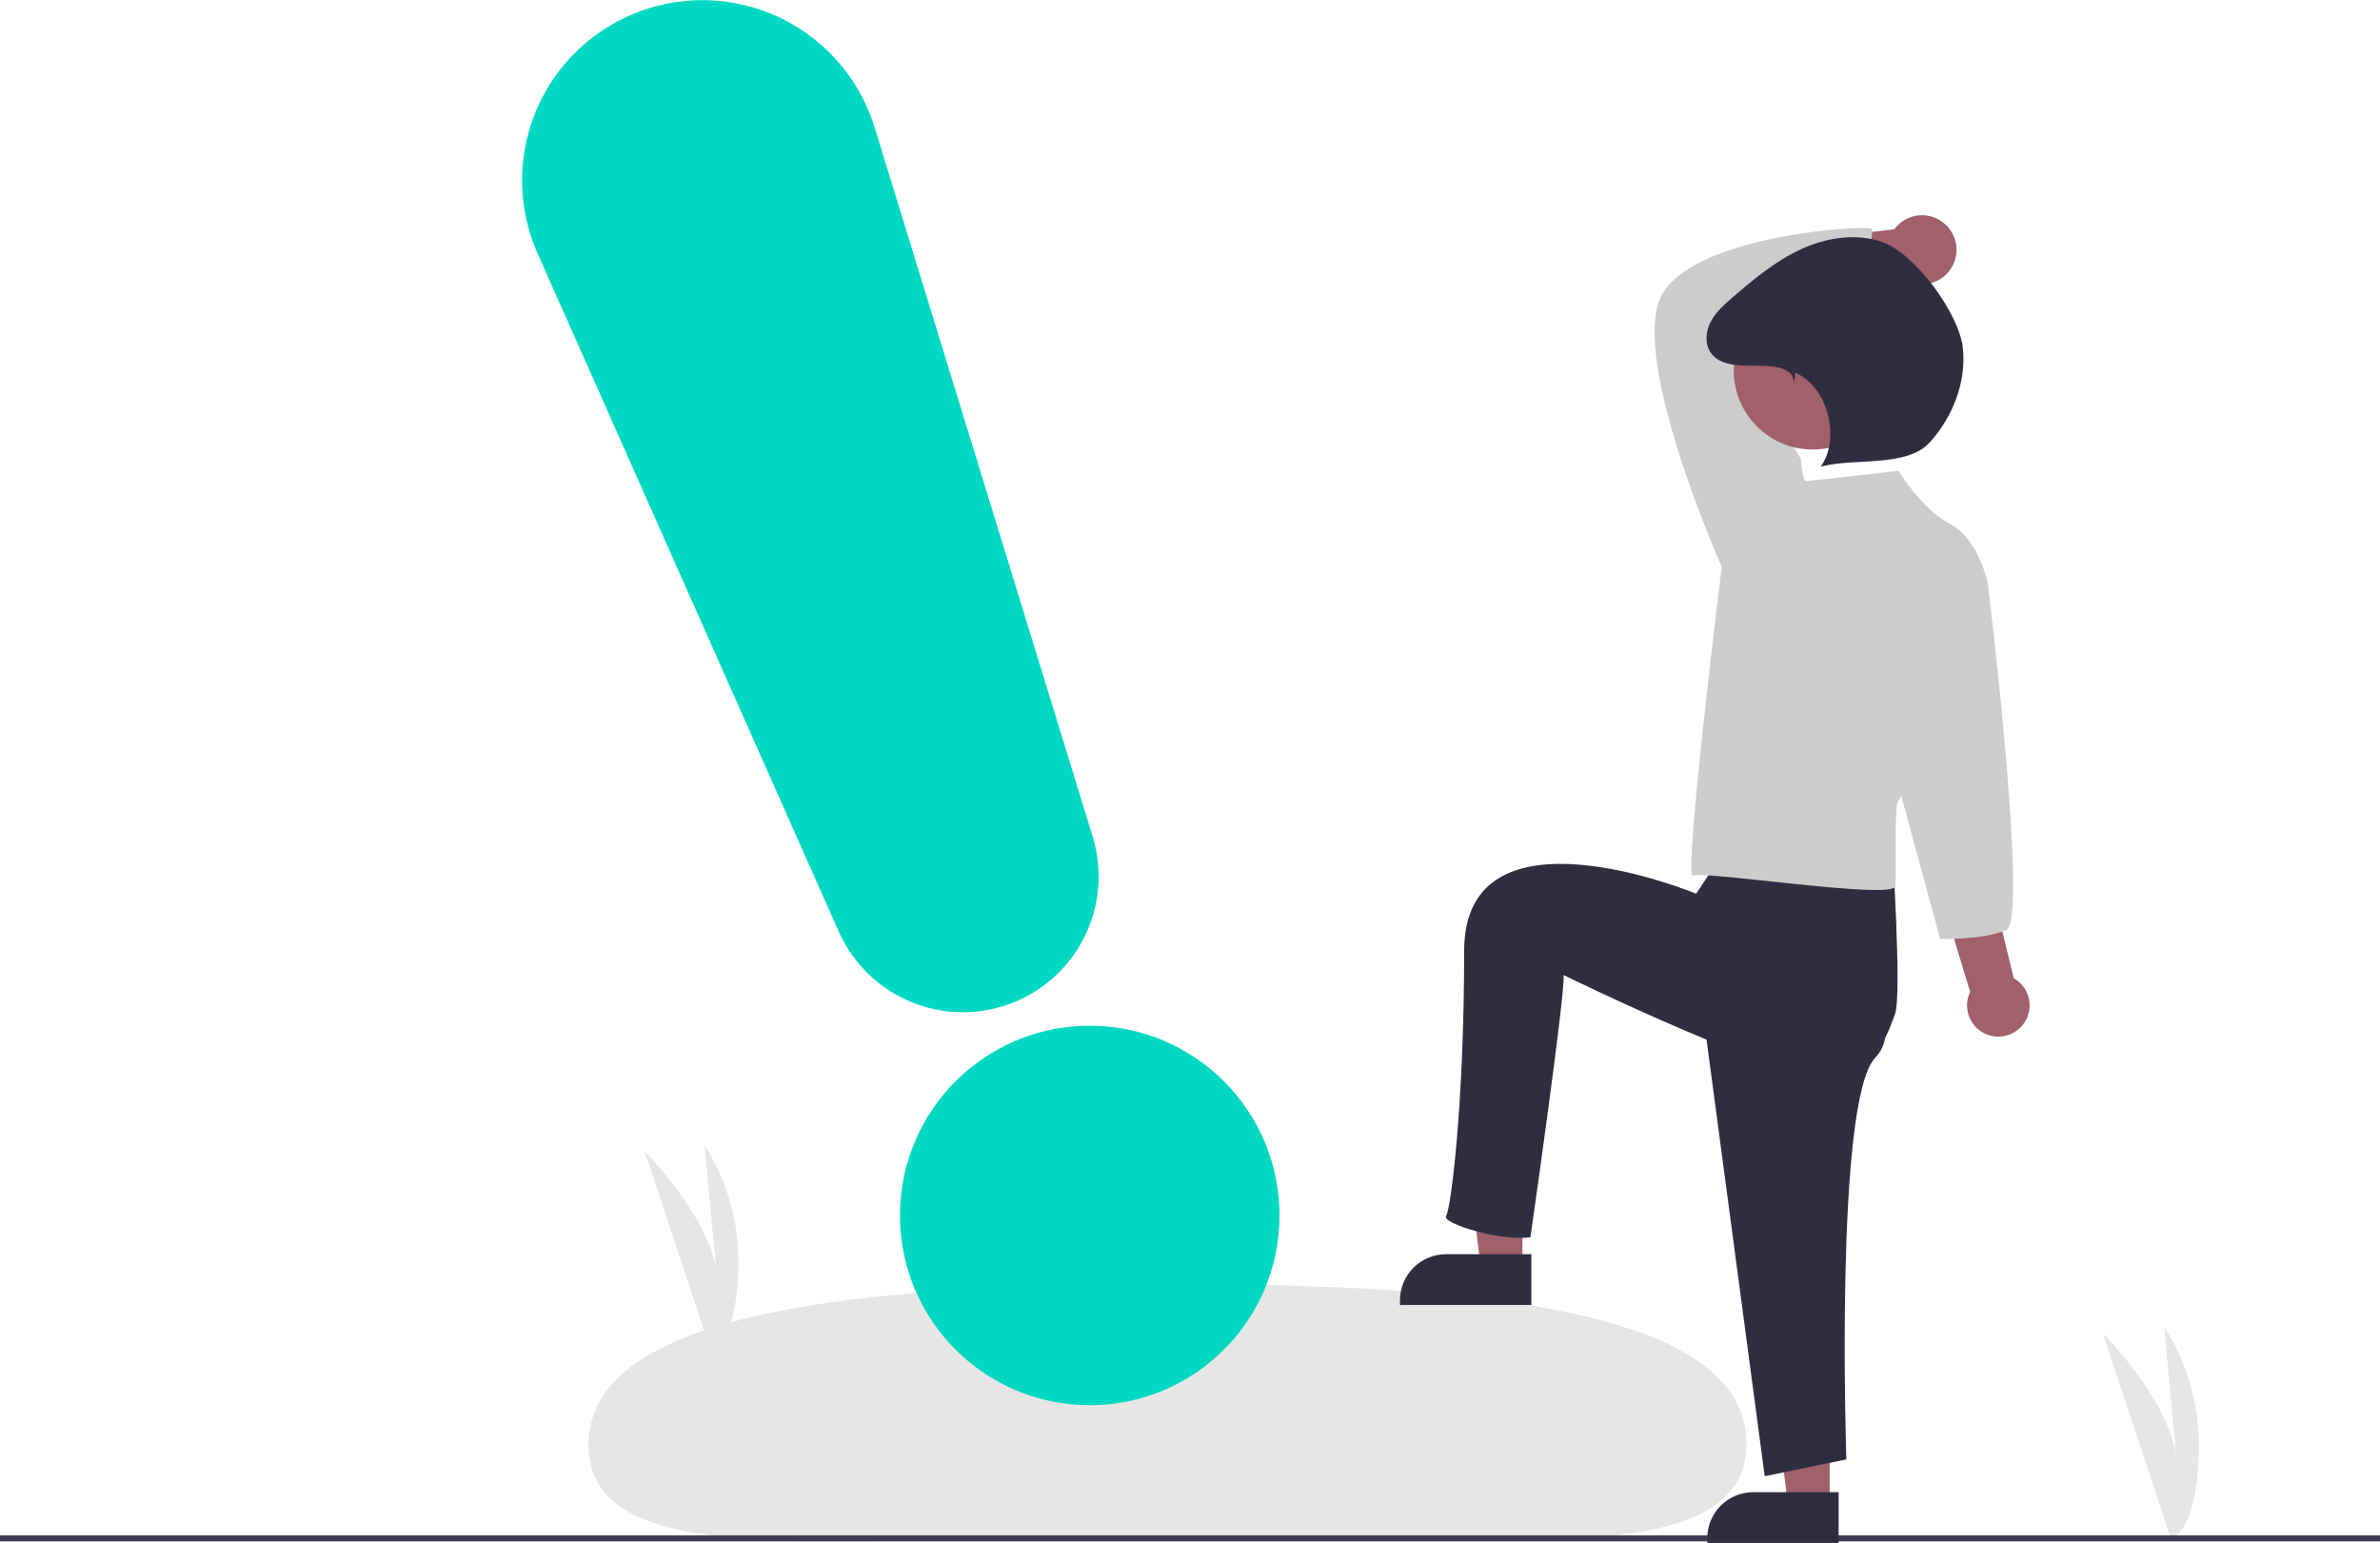
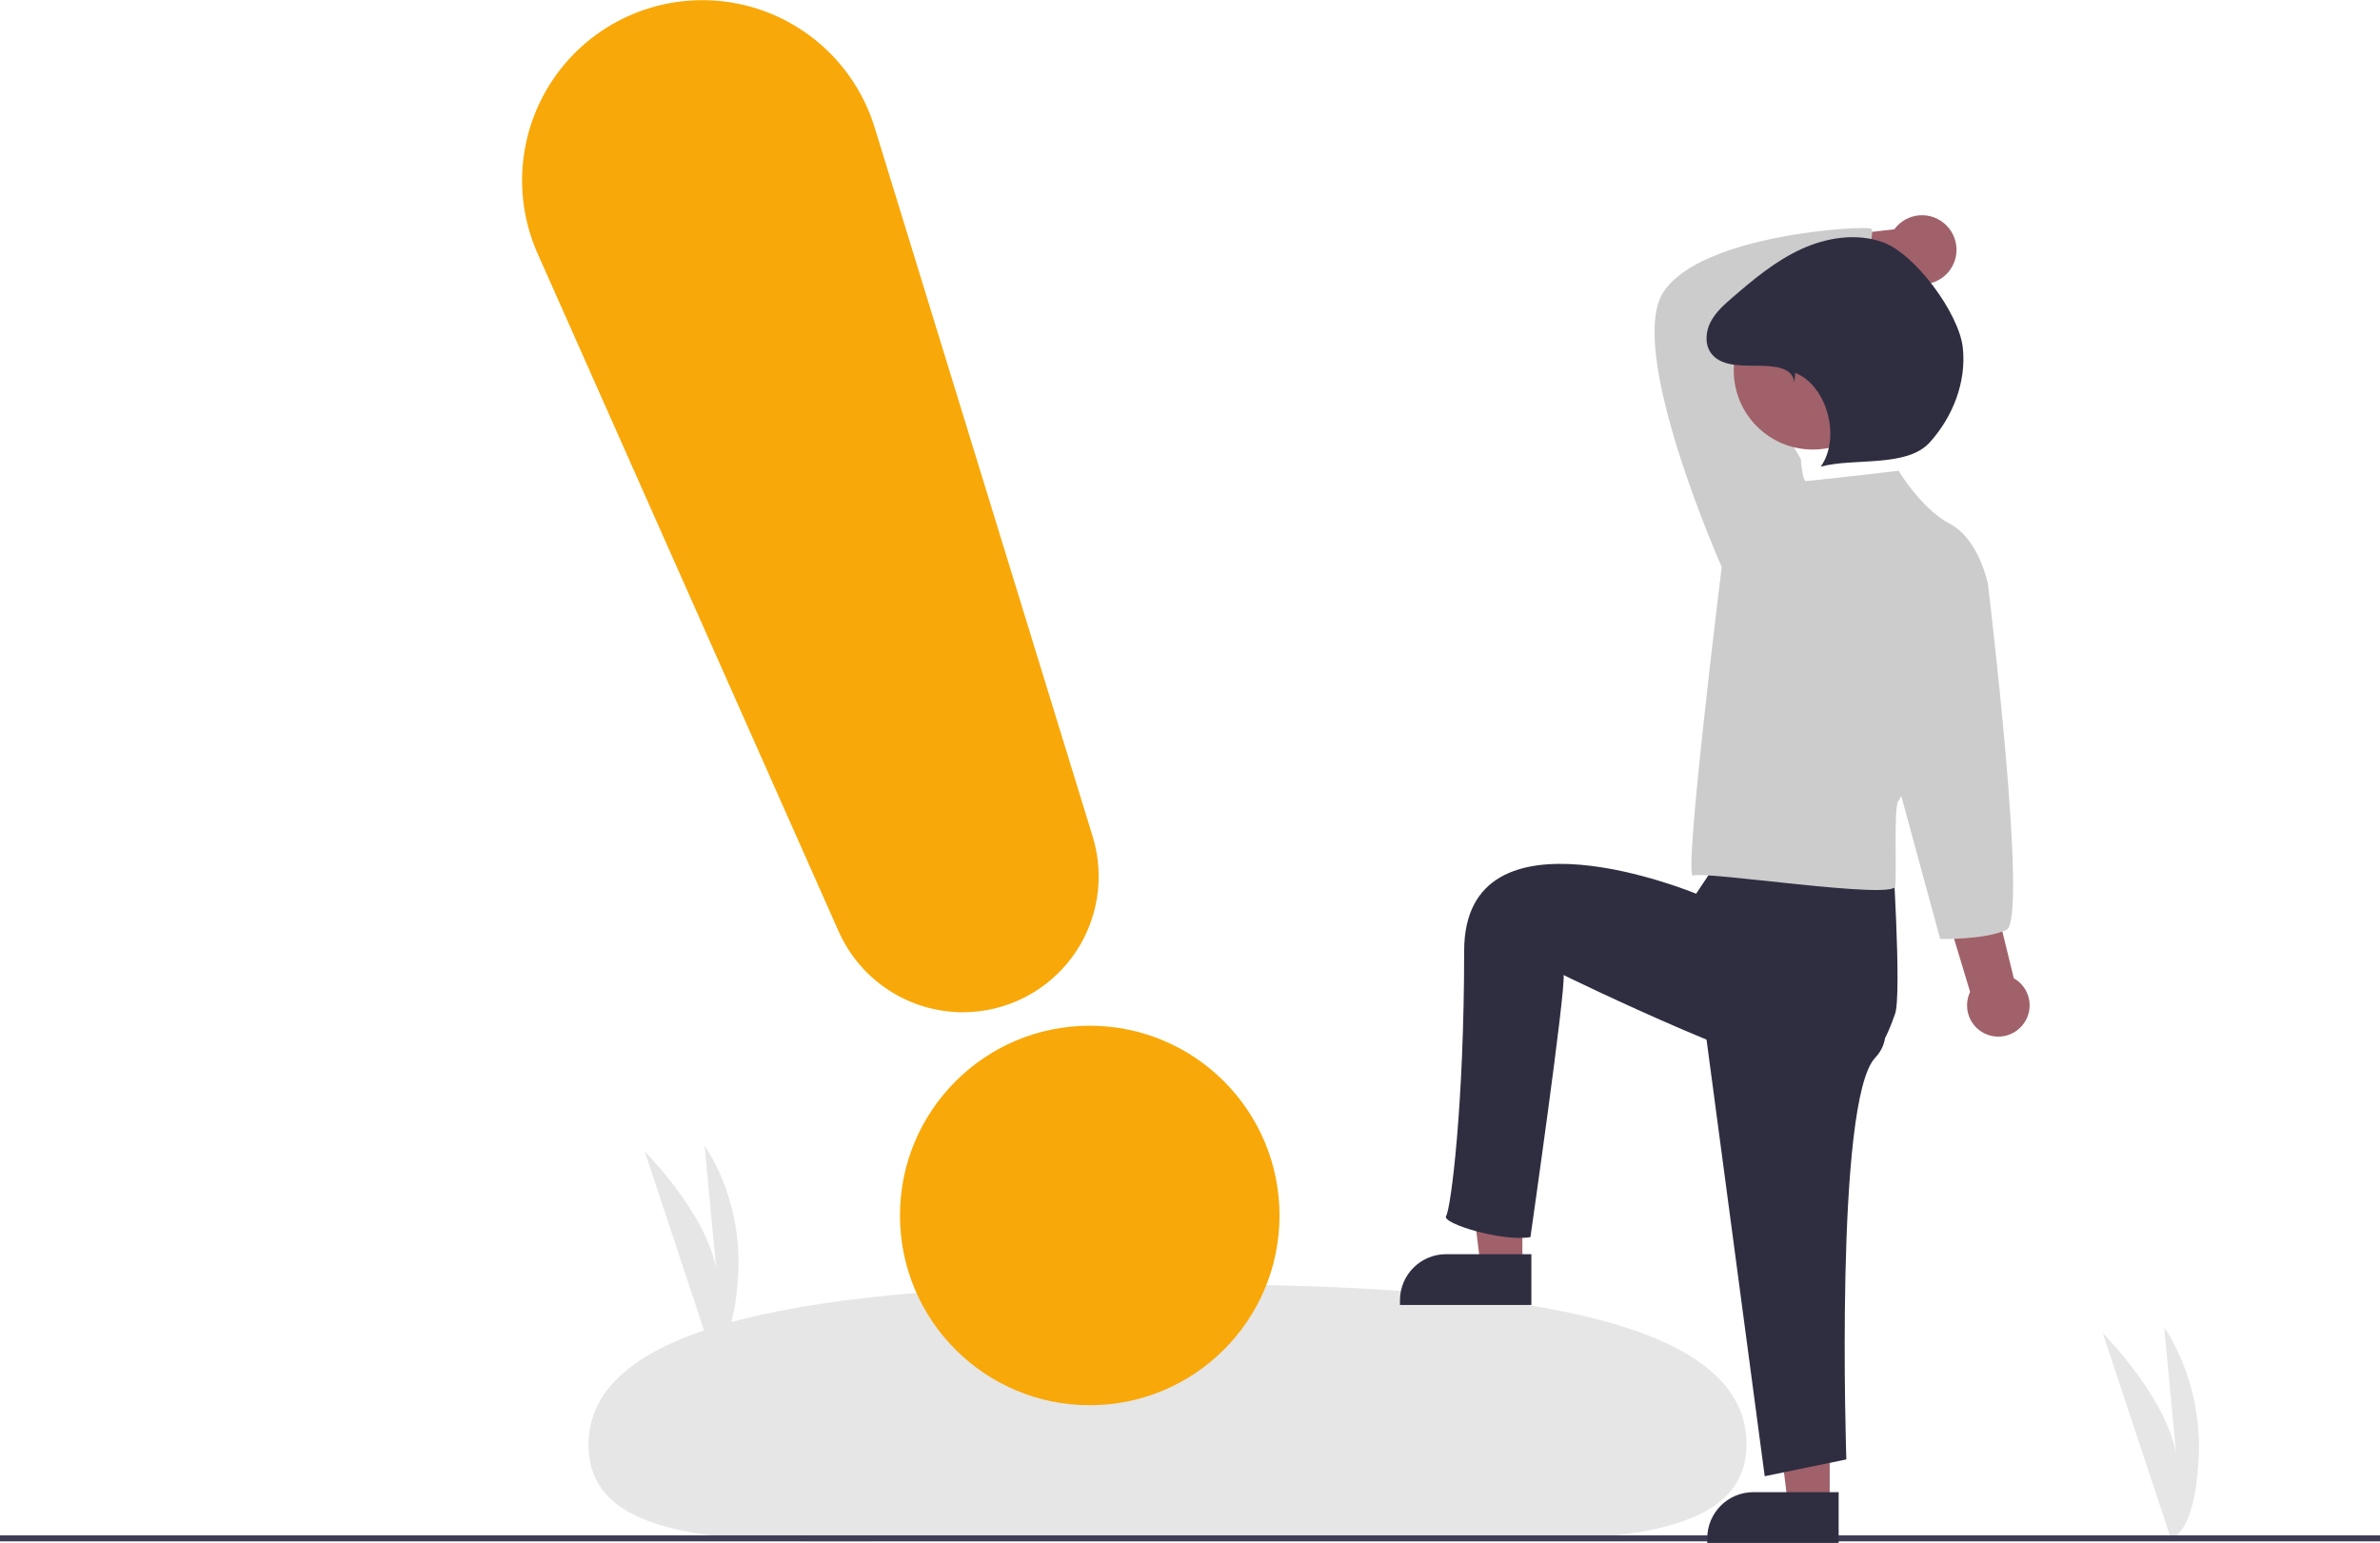
<svg xmlns="http://www.w3.org/2000/svg" data-name="Layer 1" width="790" height="512.208" viewBox="0 0 790 512.208">
  <path d="M925.563,704.589,903,636.498s24.818,24.818,24.818,45.182l-4.455-47.091s12.727,17.182,11.455,43.273S925.563,704.589,925.563,704.589Z" transform="translate(-205 -193.896)" fill="#e6e6e6" />
  <path d="M441.021,642.589,419,576.135s24.222,24.222,24.222,44.096l-4.347-45.959s12.421,16.769,11.179,42.232S441.021,642.589,441.021,642.589Z" transform="translate(-205 -193.896)" fill="#e6e6e6" />
  <path d="M784.726,673.255c.038,43.715-86.665,30.268-192.809,30.36s-191.536,13.687-191.573-30.028,86.633-53.297,192.777-53.389S784.688,629.54,784.726,673.255Z" transform="translate(-205 -193.896)" fill="#e6e6e6" />
  <rect y="509.693" width="790" height="2" fill="#3f3d56" />
  <polygon points="505.336 420.322 491.459 420.322 484.855 366.797 505.336 366.797 505.336 420.322" fill="#a0616a" />
  <path d="M480.006,416.357H508.31a0,0,0,0,1,0,0V433.208a0,0,0,0,1,0,0H464.697a0,0,0,0,1,0,0v-1.541A15.309,15.309,0,0,1,480.006,416.357Z" fill="#2f2e41" />
  <polygon points="607.336 499.322 593.459 499.322 586.855 445.797 607.336 445.797 607.336 499.322" fill="#a0616a" />
  <path d="M582.006,495.357H610.31a0,0,0,0,1,0,0V512.208a0,0,0,0,1,0,0H566.697a0,0,0,0,1,0,0v-1.541A15.309,15.309,0,0,1,582.006,495.357Z" fill="#2f2e41" />
  <path d="M876.345,534.205A10.316,10.316,0,0,0,873.449,518.654l-32.23-131.293L820.611,396.228l38.335,126.949a10.372,10.372,0,0,0,17.398,11.028Z" transform="translate(-205 -193.896)" fill="#a0616a" />
  <path d="M851.208,268.86a11.382,11.382,0,0,0-17.415,1.152l-49.885,5.727,7.589,19.241,45.368-8.491a11.444,11.444,0,0,0,14.344-17.63Z" transform="translate(-205 -193.896)" fill="#a0616a" />
  <path d="M769,520.589l21.768,163.374,27.093-5.578s-3.984-118.982,9.562-133.325S810,505.589,810,505.589Z" transform="translate(-205 -193.896)" fill="#2f2e41" />
  <path d="M778,475.589l-10,15s-77-31.999-77,19-4.406,85.609-6,88,18.438,8.594,28,7c0,0,11.797-82.219,11-87,0,0,75.534,37.033,89.877,33.846S831.609,536.964,834,530.589s-1-57-1-57l-47.81-14.59Z" transform="translate(-205 -193.896)" fill="#2f2e41" />
  <path d="M779.349,385.529l-2.85-3.42s-31.924-71.828-19.382-91.21,67.268-22.233,68.978-21.092-4.085,15.943-.094,22.784c0,0-42.394,9.191-45.244,10.331s21.966,43.274,21.966,43.274l-2.85,25.653Z" transform="translate(-205 -193.896)" fill="#ccc" />
  <path d="M835.215,350.185S805.572,353.605,804.432,353.605s-1.71-7.411-1.71-7.411l-26.223,35.914S763.58,486.299,767,484.589s66.505,8.112,67.075,3.551-.57-27.363,1.14-28.503,29.643-71.828,29.643-71.828-2.85-14.822-12.541-19.952S835.215,350.185,835.215,350.185Z" transform="translate(-205 -193.896)" fill="#ccc" />
  <path d="M855.738,378.118l9.121,9.691S878.411,499.169,871,502.589s-22,3-22,3l-14.355-52.793Z" transform="translate(-205 -193.896)" fill="#ccc" />
  <circle cx="601.73" cy="122.998" r="26.239" fill="#a0616a" />
  <path d="M800.573,320.988c-.354-5.444-7.223-5.631-12.679-5.683s-11.978.143-15.065-4.355c-2.04-2.973-1.65-7.1.035-10.288s4.458-5.639,7.185-7.997c7.041-6.089,14.298-12.129,22.752-16.027s18.36-5.472,27.128-2.344c10.77,3.843,25.329,23.626,26.587,34.992s-3.285,22.953-10.942,31.446-25.182,5.066-36.211,8.088c6.705-9.49,2.285-26.733-8.456-31.164Z" transform="translate(-205 -193.896)" fill="#2f2e41" />
-   <circle cx="361.722" cy="403.505" r="62.989" fill="#00d8c3" />
-   <path d="M524.656,529.936a45.159,45.159,0,0,1-41.255-26.786L383.449,278.058a59.83,59.83,0,1,1,111.87-41.864l72.377,235.412a45.08,45.08,0,0,1-43.04,58.33Z" transform="translate(-205 -193.896)" fill="#00d8c3" />
+   <circle cx="361.722" cy="403.505" r="62.989" fill="#F8A808" />
+   <path d="M524.656,529.936a45.159,45.159,0,0,1-41.255-26.786L383.449,278.058a59.83,59.83,0,1,1,111.87-41.864l72.377,235.412a45.08,45.08,0,0,1-43.04,58.33Z" transform="translate(-205 -193.896)" fill="#F8A808" />
</svg>
